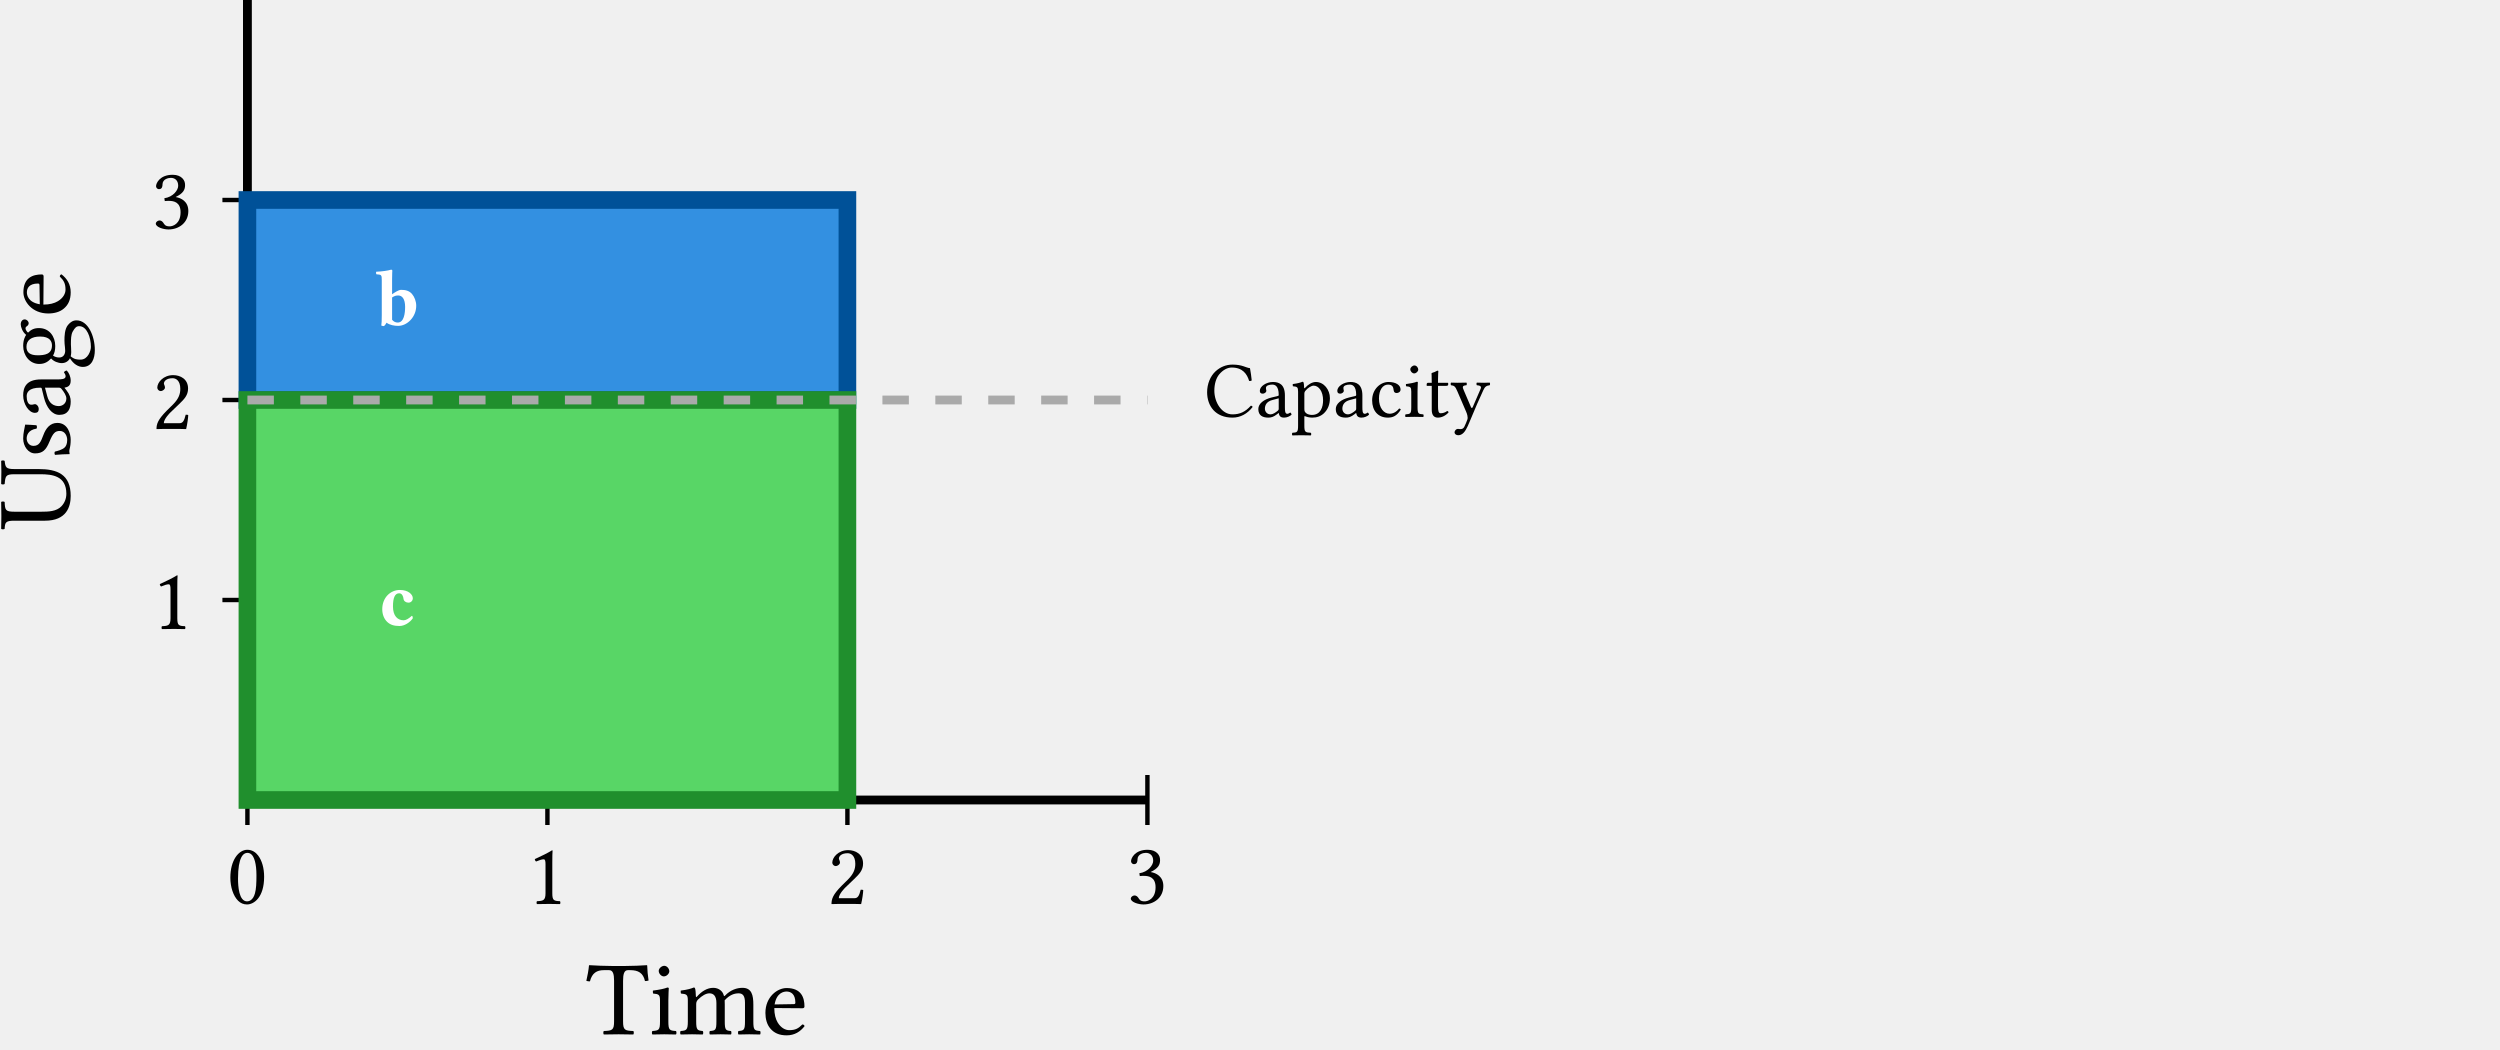
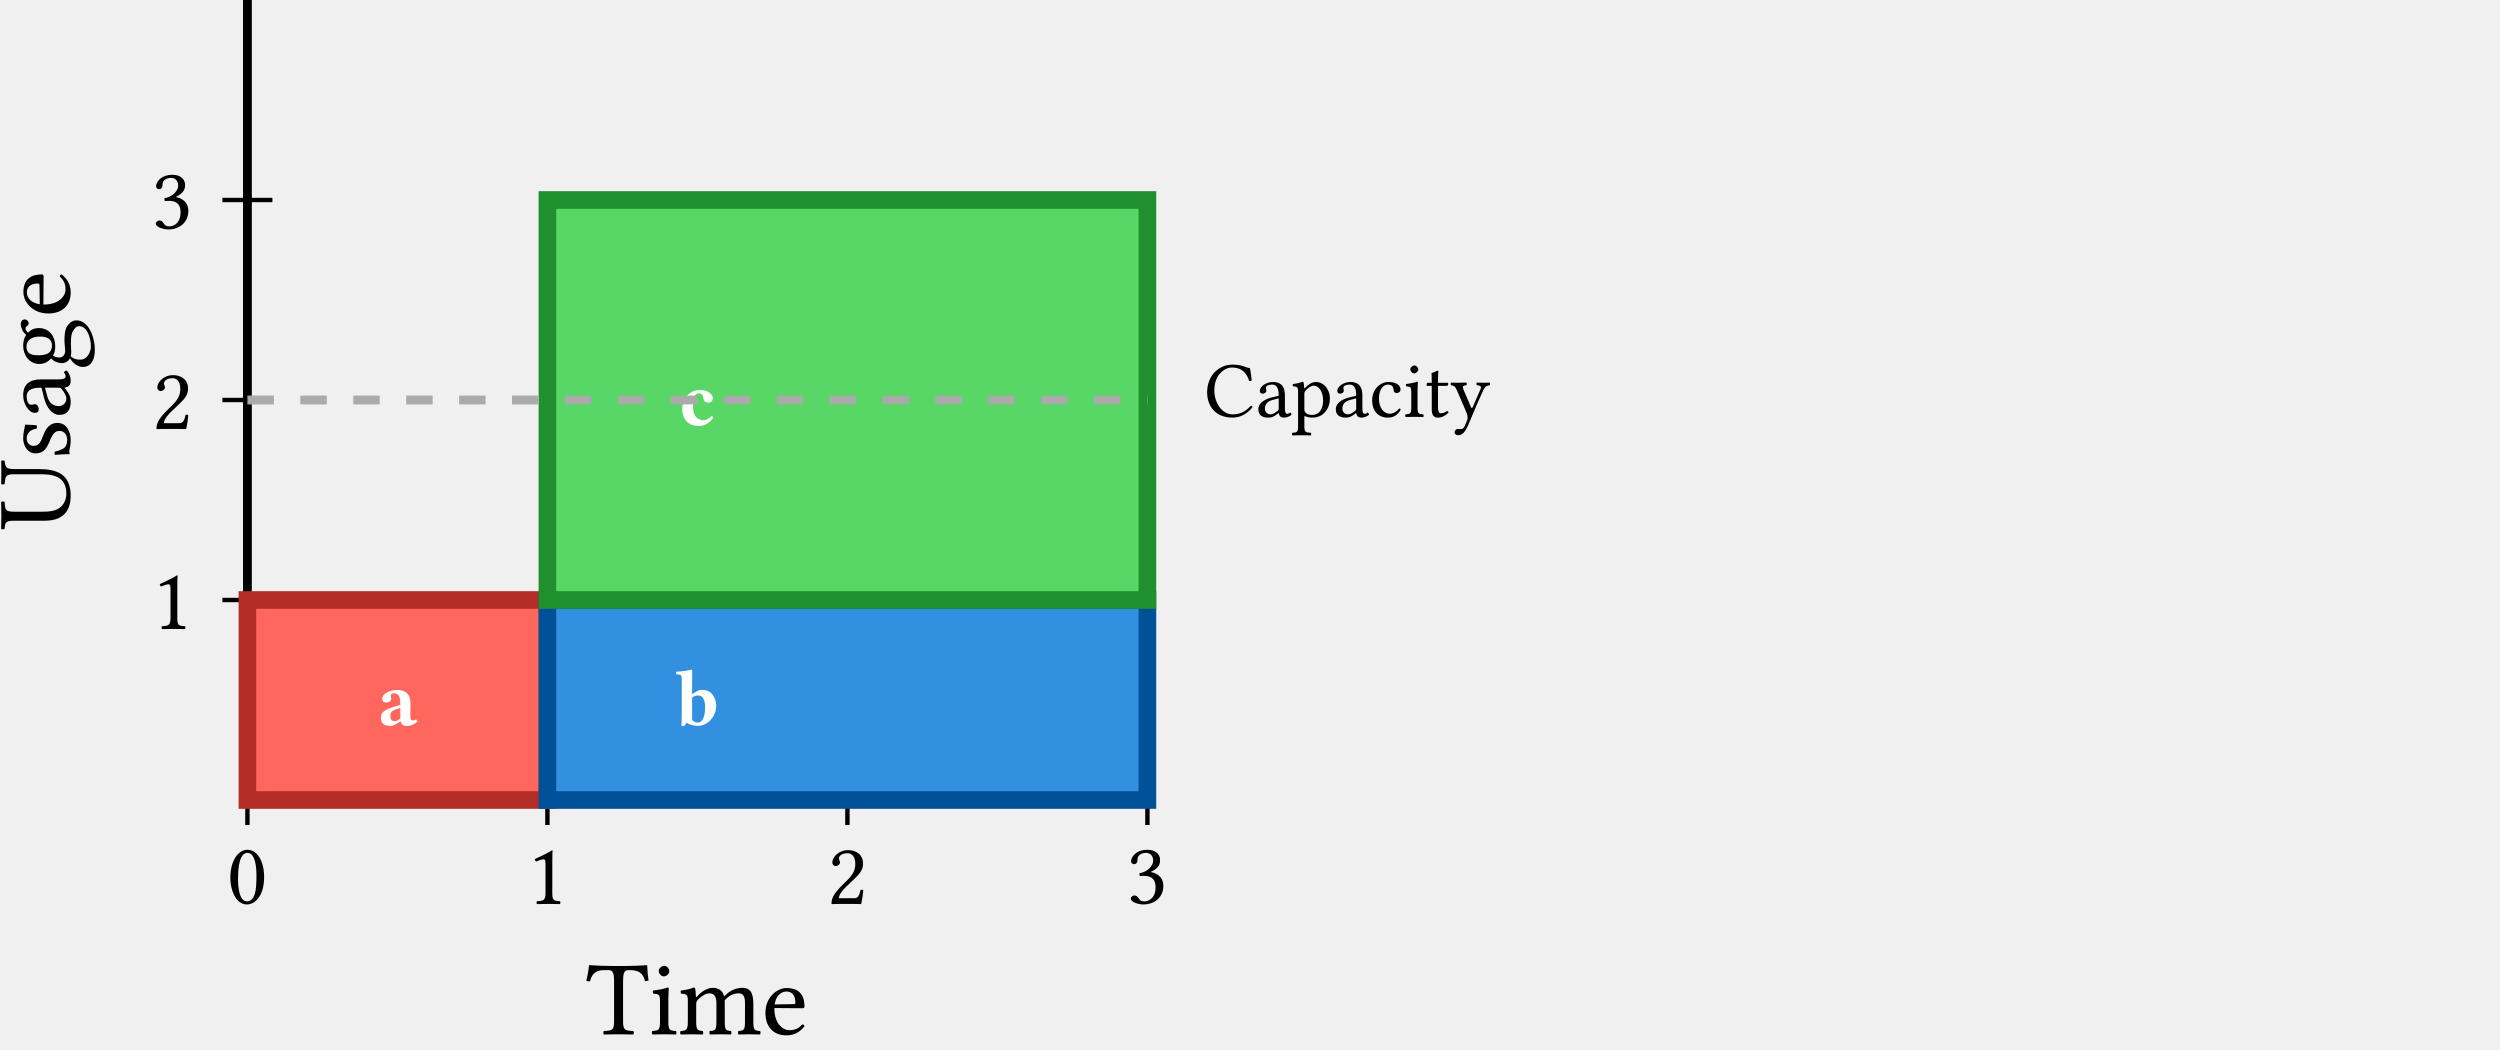
<svg xmlns="http://www.w3.org/2000/svg" xmlns:xlink="http://www.w3.org/1999/xlink" class="typst-doc" viewBox="0 0 283.465 119.055" width="283.465pt" height="119.055pt">
  <g>
    <g transform="translate(0 0)">
      <g class="typst-group">
        <g>
          <g transform="translate(28.05317 90.70866)">
            <path class="typst-shape" fill="none" stroke="#000000" stroke-width="1" stroke-linecap="butt" stroke-linejoin="miter" stroke-miterlimit="4" d="M 0 0 L 102.047 0 " />
          </g>
          <g transform="translate(28.05317 0)">
            <path class="typst-shape" fill="none" stroke="#000000" stroke-width="1" stroke-linecap="butt" stroke-linejoin="miter" stroke-miterlimit="4" d="M 0 90.709 L 0 0 " />
          </g>
          <g transform="translate(25.72817 95.8726)">
            <path class="typst-shape" fill="none" d="M 0 0 L 4.65 0 L 4.65 6.68 L 0 6.68 L 0 0 Z " />
          </g>
          <g transform="translate(25.72817 95.8726)">
            <g class="typst-group">
              <g>
                <g transform="translate(0 0)">
                  <g class="typst-group">
                    <g>
                      <g transform="translate(0 6.58)">
                        <g class="typst-text" transform="scale(1, -1)">
                          <use xlink:href="#g4FF49FCC7BD19CE8C2A4F7D90F0C4800" x="0" fill="#000000" fill-rule="nonzero" />
                        </g>
                      </g>
                    </g>
                  </g>
                </g>
              </g>
            </g>
          </g>
          <g transform="translate(28.05317 87.87402)">
            <path class="typst-shape" fill="none" stroke="#000000" stroke-width="0.5" stroke-linecap="butt" stroke-linejoin="miter" stroke-miterlimit="4" d="M 0 5.669 L 0 0 " />
          </g>
          <g transform="translate(59.74391 95.9126)">
            <path class="typst-shape" fill="none" d="M 0 0 L 4.65 0 L 4.65 6.6 L 0 6.6 L 0 0 Z " />
          </g>
          <g transform="translate(59.74391 95.9126)">
            <g class="typst-group">
              <g>
                <g transform="translate(0 0)">
                  <g class="typst-group">
                    <g>
                      <g transform="translate(0 6.58)">
                        <g class="typst-text" transform="scale(1, -1)">
                          <use xlink:href="#gF1B3165319E05C12FDA756094A6F58C3" x="0" fill="#000000" fill-rule="nonzero" />
                        </g>
                      </g>
                    </g>
                  </g>
                </g>
              </g>
            </g>
          </g>
          <g transform="translate(62.06891 87.87402)">
            <path class="typst-shape" fill="none" stroke="#000000" stroke-width="0.5" stroke-linecap="butt" stroke-linejoin="miter" stroke-miterlimit="4" d="M 0 5.669 L 0 0 " />
          </g>
          <g transform="translate(93.75966 95.9126)">
            <path class="typst-shape" fill="none" d="M 0 0 L 4.65 0 L 4.65 6.6 L 0 6.6 L 0 0 Z " />
          </g>
          <g transform="translate(93.75966 95.9126)">
            <g class="typst-group">
              <g>
                <g transform="translate(0 0)">
                  <g class="typst-group">
                    <g>
                      <g transform="translate(0 6.58)">
                        <g class="typst-text" transform="scale(1, -1)">
                          <use xlink:href="#g71AA8959FCEA679559FA6F479ABCE9F6" x="0" fill="#000000" fill-rule="nonzero" />
                        </g>
                      </g>
                    </g>
                  </g>
                </g>
              </g>
            </g>
          </g>
          <g transform="translate(96.08466 87.87402)">
            <path class="typst-shape" fill="none" stroke="#000000" stroke-width="0.5" stroke-linecap="butt" stroke-linejoin="miter" stroke-miterlimit="4" d="M 0 5.669 L 0 0 " />
          </g>
          <g transform="translate(127.7754 95.8726)">
            <path class="typst-shape" fill="none" d="M 0 0 L 4.65 0 L 4.65 6.68 L 0 6.68 L 0 0 Z " />
          </g>
          <g transform="translate(127.7754 95.8726)">
            <g class="typst-group">
              <g>
                <g transform="translate(0 0)">
                  <g class="typst-group">
                    <g>
                      <g transform="translate(0 6.58)">
                        <g class="typst-text" transform="scale(1, -1)">
                          <use xlink:href="#gBCBAC9270CCCBC7988F102AB0D260EF1" x="0" fill="#000000" fill-rule="nonzero" />
                        </g>
                      </g>
                    </g>
                  </g>
                </g>
              </g>
            </g>
          </g>
          <g transform="translate(130.1004 87.87402)">
            <path class="typst-shape" fill="none" stroke="#000000" stroke-width="0.5" stroke-linecap="butt" stroke-linejoin="miter" stroke-miterlimit="4" d="M 0 5.669 L 0 0 " />
          </g>
          <g transform="translate(17.22423 64.7315)">
            <path class="typst-shape" fill="none" d="M 0 0 L 4.65 0 L 4.65 6.6 L 0 6.6 L 0 0 Z " />
          </g>
          <g transform="translate(17.22423 64.7315)">
            <g class="typst-group">
              <g>
                <g transform="translate(0 0)">
                  <g class="typst-group">
                    <g>
                      <g transform="translate(0 6.58)">
                        <g class="typst-text" transform="scale(1, -1)">
                          <use xlink:href="#gF1B3165319E05C12FDA756094A6F58C3" x="0" fill="#000000" fill-rule="nonzero" />
                        </g>
                      </g>
                    </g>
                  </g>
                </g>
              </g>
            </g>
          </g>
          <g transform="translate(25.21852 68.0315)">
            <path class="typst-shape" fill="none" stroke="#000000" stroke-width="0.5" stroke-linecap="butt" stroke-linejoin="miter" stroke-miterlimit="4" d="M 0 0 L 5.669 0 " />
          </g>
          <g transform="translate(17.22423 42.05433)">
            <path class="typst-shape" fill="none" d="M 0 0 L 4.65 0 L 4.65 6.6 L 0 6.6 L 0 0 Z " />
          </g>
          <g transform="translate(17.22423 42.05433)">
            <g class="typst-group">
              <g>
                <g transform="translate(0 0)">
                  <g class="typst-group">
                    <g>
                      <g transform="translate(0 6.58)">
                        <g class="typst-text" transform="scale(1, -1)">
                          <use xlink:href="#g71AA8959FCEA679559FA6F479ABCE9F6" x="0" fill="#000000" fill-rule="nonzero" />
                        </g>
                      </g>
                    </g>
                  </g>
                </g>
              </g>
            </g>
          </g>
          <g transform="translate(25.21852 45.35433)">
            <path class="typst-shape" fill="none" stroke="#000000" stroke-width="0.5" stroke-linecap="butt" stroke-linejoin="miter" stroke-miterlimit="4" d="M 0 0 L 5.669 0 " />
          </g>
          <g transform="translate(17.22423 19.33717)">
            <path class="typst-shape" fill="none" d="M 0 0 L 4.65 0 L 4.65 6.68 L 0 6.68 L 0 0 Z " />
          </g>
          <g transform="translate(17.22423 19.33717)">
            <g class="typst-group">
              <g>
                <g transform="translate(0 0)">
                  <g class="typst-group">
                    <g>
                      <g transform="translate(0 6.58)">
                        <g class="typst-text" transform="scale(1, -1)">
                          <use xlink:href="#gBCBAC9270CCCBC7988F102AB0D260EF1" x="0" fill="#000000" fill-rule="nonzero" />
                        </g>
                      </g>
                    </g>
                  </g>
                </g>
              </g>
            </g>
          </g>
          <g transform="translate(25.21852 22.67717)">
            <path class="typst-shape" fill="none" stroke="#000000" stroke-width="0.5" stroke-linecap="butt" stroke-linejoin="miter" stroke-miterlimit="4" d="M 0 0 L 5.669 0 " />
          </g>
          <g transform="translate(66.44679 109.3778)">
            <path class="typst-shape" fill="none" d="M 0 0 L 25.26 0 L 25.26 8.016 L 0 8.016 L 0 0 Z " />
          </g>
          <g transform="translate(66.44679 109.3778)">
            <g class="typst-group">
              <g>
                <g transform="translate(0 0)">
                  <g class="typst-group">
                    <g>
                      <g transform="translate(0 7.896)">
                        <g class="typst-text" transform="scale(1, -1)">
                          <use xlink:href="#gE29FD90830D3DA199556E530205ED2B0" x="0" fill="#000000" fill-rule="nonzero" />
                          <use xlink:href="#g8D2C1B2DA41E1354924E871B9CC1CBBE" x="7.164" fill="#000000" fill-rule="nonzero" />
                          <use xlink:href="#gEE08802B54D47042DEFC84088C3D296F" x="10.416" fill="#000000" fill-rule="nonzero" />
                          <use xlink:href="#g5659FDC6499B4A241095F6C6FDE4AB26" x="19.896" fill="#000000" fill-rule="nonzero" />
                        </g>
                      </g>
                    </g>
                  </g>
                </g>
              </g>
            </g>
          </g>
          <g transform="translate(0 30.62433)">
            <path class="typst-shape" fill="none" d="M 0 29.46 L 0 0 L 10.752 0 L 10.752 29.46 L 0 29.46 Z " />
          </g>
          <g transform="translate(-9.354 39.97833)">
            <g class="typst-group">
              <g transform="matrix(0.00000000000000006123234 -1 1 0.00000000000000006123234 9.354 20.106)">
                <g transform="translate(0 0)">
                  <g class="typst-group">
                    <g>
                      <g transform="translate(0 7.896)">
                        <g class="typst-text" transform="scale(1, -1)">
                          <use xlink:href="#g7D90ECC1872D770C5CC1B41827CA444" x="0" fill="#000000" fill-rule="nonzero" />
                          <use xlink:href="#g9356ADAB4E64D6A17D9AAAB1AEF50C53" x="7.932" fill="#000000" fill-rule="nonzero" />
                          <use xlink:href="#gA4F83C97169E77F21363F4EAA63A70DD" x="12.612" fill="#000000" fill-rule="nonzero" />
                          <use xlink:href="#g435D9029D486B2B1AFC7FE005E5E4A7E" x="18.096" fill="#000000" fill-rule="nonzero" />
                          <use xlink:href="#g5659FDC6499B4A241095F6C6FDE4AB26" x="24.096" fill="#000000" fill-rule="nonzero" />
                        </g>
                      </g>
                    </g>
                  </g>
                </g>
              </g>
            </g>
          </g>
-           <g transform="translate(28.05317 22.67717)">
+           <g transform="translate(28.05317 68.0315)">
+             <path class="typst-shape" fill="#ff675e" fill-rule="nonzero" stroke="#b32e26" stroke-width="2" stroke-linecap="butt" stroke-linejoin="miter" stroke-miterlimit="4" d="M 0 0 L 0 22.677 L 34.016 22.677 L 34.016 0 L 0 0 Z " />
+           </g>
+           <g transform="translate(42.78404 76.42258)">
+             <path class="typst-shape" fill="none" d="M 0 0 L 4.554 0 L 4.554 5.895 L 0 5.895 L 0 0 Z " />
+           </g>
+           <g transform="translate(42.78404 76.42258)">
+             <g class="typst-group">
+               <g>
+                 <g transform="translate(0 0)">
+                   <g class="typst-group">
+                     <g>
+                       <g transform="translate(0 5.805)">
+                         <g class="typst-text" transform="scale(1, -1)">
+                           <use xlink:href="#gCD39890C4FECDBF078213D95DBD45854" x="0" fill="#ffffff" fill-rule="nonzero" />
+                         </g>
+                       </g>
+                     </g>
+                   </g>
+                 </g>
+               </g>
+             </g>
+           </g>
+           <g transform="translate(62.06891 68.0315)">
            <path class="typst-shape" fill="#3390e1" fill-rule="nonzero" stroke="#005198" stroke-width="2" stroke-linecap="butt" stroke-linejoin="miter" stroke-miterlimit="4" d="M 0 0 L 0 22.677 L 68.031 22.677 L 68.031 0 L 0 0 Z " />
          </g>
-           <g transform="translate(42.62204 31.05475)">
+           <g transform="translate(76.63779 76.40908)">
            <path class="typst-shape" fill="none" d="M 0 0 L 4.878 0 L 4.878 5.922 L 0 5.922 L 0 0 Z " />
          </g>
-           <g transform="translate(42.62204 31.05475)">
+           <g transform="translate(76.63779 76.40908)">
            <g class="typst-group">
              <g>
                <g transform="translate(0 0)">
                  <g class="typst-group">
                    <g>
                      <g transform="translate(0 5.805)">
                        <g class="typst-text" transform="scale(1, -1)">
                          <use xlink:href="#gA7EE91ACDFFD2ACFEABCF745954D80E6" x="0" fill="#ffffff" fill-rule="nonzero" />
                        </g>
                      </g>
                    </g>
                  </g>
                </g>
              </g>
            </g>
          </g>
-           <g transform="translate(28.05317 45.35433)">
+           <g transform="translate(62.06891 22.67717)">
            <path class="typst-shape" fill="#58d666" fill-rule="nonzero" stroke="#208f2d" stroke-width="2" stroke-linecap="butt" stroke-linejoin="miter" stroke-miterlimit="4" d="M 0 0 L 0 45.354 L 68.031 45.354 L 68.031 0 L 0 0 Z " />
          </g>
-           <g transform="translate(43.00904 65.084)">
+           <g transform="translate(77.02479 42.40683)">
            <path class="typst-shape" fill="none" d="M 0 0 L 4.104 0 L 4.104 5.895 L 0 5.895 L 0 0 Z " />
          </g>
-           <g transform="translate(43.00904 65.084)">
+           <g transform="translate(77.02479 42.40683)">
            <g class="typst-group">
              <g>
                <g transform="translate(0 0)">
                  <g class="typst-group">
                    <g>
                      <g transform="translate(0 5.805)">
                        <g class="typst-text" transform="scale(1, -1)">
                          <use xlink:href="#g83CDAF2B0C79CE54C0290FB5D0461821" x="0" fill="#ffffff" fill-rule="nonzero" />
                        </g>
                      </g>
                    </g>
                  </g>
                </g>
              </g>
            </g>
          </g>
          <g transform="translate(28.05317 45.35433)">
            <path class="typst-shape" fill="none" stroke="#aaaaaa" stroke-width="1" stroke-linecap="butt" stroke-linejoin="miter" stroke-miterlimit="4" stroke-dashoffset="0" stroke-dasharray="3 3" d="M 0 0 L 102.047 0 " />
          </g>
          <g transform="translate(136.5371 41.34033)">
            <path class="typst-shape" fill="none" d="M 0 0 L 32.481 0 L 32.481 8.028 L 0 8.028 L 0 0 Z " />
          </g>
          <g transform="translate(136.5371 41.34033)">
            <g class="typst-group">
              <g>
                <g transform="translate(0 0)">
                  <g class="typst-group">
                    <g>
                      <g transform="translate(0 5.922)">
                        <g class="typst-text" transform="scale(1, -1)">
                          <use xlink:href="#gE5B02D63DD6D07DADFCA6DDFD31A7179" x="0" fill="#000000" fill-rule="nonzero" />
                          <use xlink:href="#g6F5D5E3E3A697A2BD73888E21A33BA41" x="5.814" fill="#000000" fill-rule="nonzero" />
                          <use xlink:href="#g420DE4B55B68F99010B86299C6BA54B7" x="9.927" fill="#000000" fill-rule="nonzero" />
                          <use xlink:href="#g6F5D5E3E3A697A2BD73888E21A33BA41" x="14.598" fill="#000000" fill-rule="nonzero" />
                          <use xlink:href="#gCD6DDEDD5B22C5EC20703DA9159DA913" x="18.711" fill="#000000" fill-rule="nonzero" />
                          <use xlink:href="#gC88FAF7B190903E85BDDA7C460C8B9F3" x="22.563" fill="#000000" fill-rule="nonzero" />
                          <use xlink:href="#gC380334EA2442DDEBA125D8A624718E2" x="25.002" fill="#000000" fill-rule="nonzero" />
                          <use xlink:href="#gCE640A41EAC8300579A02696B4CB4208" x="27.846" fill="#000000" fill-rule="nonzero" />
                        </g>
                      </g>
                    </g>
                  </g>
                </g>
              </g>
            </g>
          </g>
        </g>
      </g>
    </g>
  </g>
  <defs id="glyph">
    <symbol id="g4FF49FCC7BD19CE8C2A4F7D90F0C4800" overflow="visible">
      <path d="M 2.28 -0.1 C 3.05 -0.1 4.22 0.68 4.22 3.03 C 4.22 4.02 3.98 4.87 3.54 5.45 C 3.28 5.8 2.86 6.1 2.32 6.1 C 1.33 6.1 0.39 4.92 0.39 2.94 C 0.39 1.87 0.72 0.87 1.27 0.32 C 1.55 0.04 1.89 -0.1 2.28 -0.1 Z M 2.32 5.75 C 2.49 5.75 2.65 5.69 2.77 5.58 C 3.08 5.32 3.35 4.56 3.35 3.22 C 3.35 2.3 3.32 1.67 3.18 1.16 C 2.96 0.34 2.47 0.25 2.29 0.25 C 1.36 0.25 1.26 1.96 1.26 2.83 C 1.26 5.29 1.87 5.75 2.32 5.75 Z " />
    </symbol>
    <symbol id="gF1B3165319E05C12FDA756094A6F58C3" overflow="visible">
      <path d="M 2.88 1.22 L 2.88 4.69 C 2.88 5.29 2.89 5.9 2.91 6.03 C 2.91 6.08 2.89 6.08 2.85 6.08 C 2.3 5.74 1.77 5.49 0.89 5.08 C 0.91 4.97 0.95 4.87 1.04 4.81 C 1.5 5 1.72 5.06 1.91 5.06 C 2.08 5.06 2.11 4.82 2.11 4.48 L 2.11 1.22 C 2.11 0.39 1.84 0.34 1.14 0.31 C 1.08 0.25 1.08 0.04 1.14 -0.02 C 1.63 -0.01 1.99 0 2.53 0 C 3.01 0 3.25 -0.01 3.75 -0.02 C 3.81 0.04 3.81 0.25 3.75 0.31 C 3.05 0.34 2.88 0.39 2.88 1.22 Z " />
    </symbol>
    <symbol id="g71AA8959FCEA679559FA6F479ABCE9F6" overflow="visible">
      <path d="M 0.61 4.68 C 0.61 4.47 0.8 4.29 1.01 4.29 C 1.18 4.29 1.48 4.47 1.48 4.69 C 1.48 4.77 1.46 4.83 1.44 4.9 C 1.42 4.97 1.36 5.06 1.36 5.14 C 1.36 5.39 1.62 5.75 2.35 5.75 C 2.71 5.75 3.22 5.5 3.22 4.54 C 3.22 3.9 2.99 3.38 2.4 2.78 L 1.66 2.05 C 0.68 1.05 0.52 0.57 0.52 -0.02 C 0.52 -0.02 1.03 0 1.35 0 L 3.1 0 C 3.42 0 3.88 -0.02 3.88 -0.02 C 4.01 0.51 4.11 1.26 4.12 1.56 C 4.06 1.61 3.93 1.63 3.83 1.61 C 3.66 0.9 3.49 0.65 3.13 0.65 L 1.35 0.65 C 1.35 1.13 2.04 1.81 2.09 1.86 L 3.1 2.83 C 3.67 3.38 4.1 3.82 4.1 4.58 C 4.1 5.66 3.22 6.1 2.41 6.1 C 1.3 6.1 0.61 5.28 0.61 4.68 Z " />
    </symbol>
    <symbol id="gBCBAC9270CCCBC7988F102AB0D260EF1" overflow="visible">
      <path d="M 2.15 5.75 C 2.58 5.75 2.98 5.49 2.98 4.85 C 2.98 4.35 2.4 3.58 1.41 3.44 L 1.46 3.12 C 1.63 3.14 1.81 3.14 1.94 3.14 C 2.51 3.14 3.25 2.98 3.25 1.85 C 3.25 0.52 2.36 0.25 2.01 0.25 C 1.5 0.25 1.41 0.48 1.29 0.66 C 1.19 0.8 1.06 0.92 0.86 0.92 C 0.65 0.92 0.44 0.73 0.44 0.57 C 0.44 0.17 1.28 -0.1 1.88 -0.1 C 3.07 -0.1 4.13 0.67 4.13 1.99 C 4.13 3.08 3.31 3.47 2.72 3.57 L 2.71 3.59 C 3.53 3.98 3.76 4.39 3.76 4.92 C 3.76 5.22 3.69 5.46 3.45 5.71 C 3.23 5.93 2.88 6.1 2.36 6.1 C 0.89 6.1 0.47 5.14 0.47 4.81 C 0.47 4.67 0.57 4.47 0.81 4.47 C 1.16 4.47 1.2 4.8 1.2 4.99 C 1.2 5.63 1.89 5.75 2.15 5.75 Z " />
    </symbol>
    <symbol id="gE29FD90830D3DA199556E530205ED2B0" overflow="visible">
      <path d="M 4.2 1.464 L 4.2 6.048 C 4.2 6.816 4.32 7.272 4.752 7.272 L 5.016 7.272 C 5.916 7.272 6.48 6.96 6.684 6.036 C 6.816 6.036 6.984 6.048 7.092 6.096 C 7.008 6.648 6.948 7.26 6.936 7.8 C 6.936 7.812 6.912 7.836 6.9 7.836 C 6.492 7.8 5.16 7.74 4.212 7.74 L 3.18 7.74 C 2.256 7.74 0.84 7.8 0.384 7.836 C 0.36 7.836 0.336 7.812 0.336 7.8 C 0.288 7.26 0.168 6.636 0.036 6.06 C 0.156 6.012 0.3 6 0.444 6 C 0.684 6.96 1.236 7.272 2.028 7.272 L 2.616 7.272 C 3.06 7.272 3.18 6.816 3.18 6.084 L 3.18 1.464 C 3.18 0.468 2.976 0.408 2.016 0.372 C 1.944 0.3 1.944 0.048 2.016 -0.024 C 2.604 -0.012 3.216 0 3.696 0 C 4.152 0 4.764 -0.012 5.364 -0.024 C 5.436 0.048 5.436 0.3 5.364 0.372 C 4.404 0.408 4.2 0.468 4.2 1.464 Z " />
    </symbol>
    <symbol id="g8D2C1B2DA41E1354924E871B9CC1CBBE" overflow="visible">
      <path d="M 2.172 1.464 L 2.172 3.852 C 2.172 4.452 2.22 5.22 2.22 5.22 C 2.22 5.268 2.16 5.304 2.064 5.304 C 1.728 5.172 1.248 5.064 0.42 4.956 C 0.396 4.884 0.42 4.692 0.444 4.62 C 1.104 4.56 1.224 4.488 1.224 3.804 L 1.224 1.464 C 1.224 0.468 1.092 0.432 0.36 0.372 C 0.288 0.3 0.288 0.048 0.36 -0.024 C 0.756 -0.012 1.224 0 1.704 0 C 2.184 0 2.64 -0.012 3.036 -0.024 C 3.108 0.048 3.108 0.3 3.036 0.372 C 2.304 0.42 2.172 0.468 2.172 1.464 Z M 1.08 7.188 C 1.08 6.876 1.368 6.564 1.656 6.564 C 1.992 6.564 2.28 6.888 2.28 7.14 C 2.28 7.428 2.028 7.764 1.704 7.764 C 1.416 7.764 1.08 7.476 1.08 7.188 Z " />
    </symbol>
    <symbol id="gEE08802B54D47042DEFC84088C3D296F" overflow="visible">
      <path d="M 2.04 4.296 C 2.028 4.656 2.004 5.088 1.944 5.208 C 1.92 5.268 1.896 5.304 1.8 5.304 C 1.464 5.172 1.152 5.064 0.324 4.956 C 0.3 4.884 0.324 4.692 0.348 4.62 C 0.996 4.56 1.128 4.5 1.128 3.804 L 1.128 1.464 C 1.128 0.48 0.972 0.42 0.312 0.372 C 0.24 0.3 0.24 0.048 0.312 -0.024 C 0.672 -0.012 1.128 0 1.608 0 C 2.088 0 2.46 -0.012 2.82 -0.024 C 2.892 0.048 2.892 0.3 2.82 0.372 C 2.208 0.432 2.076 0.48 2.076 1.464 L 2.076 3.432 C 2.076 3.684 2.184 3.828 2.28 3.936 C 2.76 4.404 3.204 4.644 3.576 4.644 C 4.032 4.644 4.368 4.356 4.368 3.552 L 4.368 1.464 C 4.368 0.48 4.272 0.42 3.624 0.372 C 3.564 0.3 3.564 0.048 3.624 -0.024 C 3.924 -0.012 4.368 0 4.848 0 C 5.328 0 5.724 -0.012 6.024 -0.024 C 6.084 0.048 6.084 0.3 6.024 0.372 C 5.424 0.42 5.316 0.48 5.316 1.464 L 5.316 3.372 C 5.316 3.54 5.316 3.708 5.304 3.852 C 5.88 4.488 6.42 4.644 6.888 4.644 C 7.344 4.644 7.608 4.38 7.608 3.576 L 7.608 1.464 C 7.608 0.48 7.488 0.42 6.864 0.372 C 6.804 0.3 6.804 0.048 6.864 -0.024 C 7.164 -0.012 7.608 0 8.088 0 C 8.568 0 8.988 -0.012 9.324 -0.024 C 9.384 0.048 9.384 0.3 9.324 0.372 C 8.664 0.42 8.556 0.48 8.556 1.464 L 8.556 3.36 C 8.556 4.428 8.376 5.268 7.32 5.268 C 6.708 5.268 5.964 5.04 5.34 4.38 C 5.304 4.344 5.232 4.284 5.208 4.392 C 5.1 4.884 4.632 5.268 4.008 5.268 C 3.312 5.268 2.688 4.86 2.184 4.296 C 2.124 4.236 2.052 4.152 2.04 4.296 Z " />
    </symbol>
    <symbol id="g5659FDC6499B4A241095F6C6FDE4AB26" overflow="visible">
      <path d="M 4.632 1.116 C 4.188 0.66 3.84 0.468 3.144 0.468 C 2.712 0.468 2.208 0.72 1.836 1.332 C 1.596 1.728 1.452 2.28 1.452 2.976 L 4.644 2.952 C 4.788 2.952 4.872 3.024 4.872 3.156 C 4.872 4.164 4.512 5.244 2.844 5.244 C 1.8 5.244 0.444 4.248 0.444 2.424 C 0.444 1.752 0.612 1.104 1.008 0.648 C 1.416 0.168 1.98 -0.12 2.844 -0.12 C 3.756 -0.12 4.404 0.3 4.884 0.924 C 4.848 1.044 4.776 1.104 4.632 1.116 Z M 1.488 3.384 C 1.716 4.74 2.556 4.848 2.844 4.848 C 3.3 4.848 3.84 4.596 3.84 3.588 C 3.84 3.48 3.792 3.42 3.66 3.42 Z " />
    </symbol>
    <symbol id="g7D90ECC1872D770C5CC1B41827CA444" overflow="visible">
      <path d="M 2.064 6.276 C 2.064 7.272 2.244 7.332 3.168 7.368 C 3.24 7.44 3.24 7.692 3.168 7.764 C 2.604 7.752 2.016 7.74 1.548 7.74 C 1.08 7.74 0.588 7.752 0.12 7.764 C 0.048 7.692 0.048 7.44 0.12 7.368 C 0.84 7.332 1.044 7.272 1.044 6.276 L 1.044 2.796 C 1.044 0.348 2.628 -0.12 3.852 -0.12 C 6.312 -0.12 6.9 1.404 6.9 3.54 L 6.9 6.276 C 6.9 7.236 7.104 7.284 7.824 7.368 C 7.896 7.44 7.896 7.692 7.824 7.764 C 7.368 7.752 6.876 7.74 6.6 7.74 C 6.348 7.74 5.76 7.752 5.208 7.764 C 5.136 7.692 5.136 7.44 5.208 7.368 C 6.108 7.284 6.312 7.248 6.312 6.276 L 6.312 3.324 C 6.312 1.98 6.132 0.372 4.104 0.372 C 3.528 0.372 3.036 0.588 2.676 0.936 C 2.088 1.5 2.064 2.412 2.064 3.192 Z " />
    </symbol>
    <symbol id="g9356ADAB4E64D6A17D9AAAB1AEF50C53" overflow="visible">
      <path d="M 0.576 1.656 C 0.624 1.068 0.66 0.504 0.66 0 C 0.78 0.024 0.9 0.036 0.96 0.036 C 1.044 0.036 1.116 0.036 1.2 0.012 C 1.524 -0.072 1.848 -0.12 2.292 -0.12 C 2.964 -0.12 4.2 0.204 4.2 1.392 C 4.2 2.208 3.612 2.688 2.796 2.988 C 2.076 3.264 1.596 3.444 1.596 4.104 C 1.596 4.596 2.028 4.872 2.436 4.872 C 2.7 4.872 3.396 4.776 3.552 3.756 C 3.624 3.684 3.864 3.696 3.936 3.768 C 3.972 4.2 3.996 4.644 4.008 5.04 C 3.636 5.1 3.06 5.268 2.436 5.268 C 1.548 5.268 0.744 4.692 0.744 3.924 C 0.744 3.048 1.14 2.676 2.064 2.292 C 3.06 1.884 3.288 1.632 3.288 1.116 C 3.288 0.528 2.712 0.276 2.268 0.276 C 1.8 0.276 1.536 0.432 1.416 0.564 C 1.152 0.84 1.02 1.368 0.948 1.668 C 0.876 1.74 0.648 1.728 0.576 1.656 Z " />
    </symbol>
    <symbol id="gA4F83C97169E77F21363F4EAA63A70DD" overflow="visible">
      <path d="M 3.516 0.576 C 3.588 0.204 3.72 -0.12 4.32 -0.12 C 4.776 -0.12 5.208 0.084 5.46 0.324 C 5.436 0.468 5.388 0.576 5.256 0.648 C 5.172 0.576 4.968 0.456 4.812 0.456 C 4.464 0.456 4.452 0.924 4.452 1.476 L 4.452 3.24 C 4.452 4.944 3.516 5.268 2.64 5.268 C 1.656 5.268 0.66 4.62 0.66 3.936 C 0.66 3.648 0.804 3.504 1.08 3.504 C 1.428 3.504 1.644 3.756 1.644 3.912 C 1.644 3.996 1.632 4.08 1.608 4.128 C 1.596 4.164 1.584 4.236 1.584 4.368 C 1.584 4.74 2.088 4.872 2.544 4.872 C 2.952 4.872 3.516 4.668 3.516 3.312 C 3.516 3.228 3.48 3.18 3.444 3.168 L 2.412 2.916 C 1.26 2.628 0.432 1.992 0.432 1.176 C 0.432 0.192 1.104 -0.12 1.944 -0.12 C 2.364 -0.12 2.724 -0.024 3.252 0.384 L 3.492 0.576 Z M 3.516 2.796 L 3.516 1.212 C 3.516 1.056 3.444 0.972 3.348 0.9 C 3.036 0.648 2.628 0.372 2.292 0.372 C 1.692 0.372 1.428 0.852 1.428 1.224 C 1.428 1.764 1.68 2.316 2.568 2.544 Z " />
    </symbol>
    <symbol id="g435D9029D486B2B1AFC7FE005E5E4A7E" overflow="visible">
      <path d="M 5.328 4.644 C 5.556 4.644 5.772 4.86 5.772 5.1 C 5.772 5.352 5.544 5.544 5.22 5.544 C 4.908 5.544 4.332 5.34 4.02 4.932 C 3.876 5.028 3.48 5.268 2.772 5.268 C 1.704 5.268 0.72 4.548 0.72 3.444 C 0.72 2.796 1.008 2.424 1.344 2.1 C 1.008 1.812 0.816 1.296 0.816 0.888 C 0.816 0.456 1.056 0.12 1.368 -0.036 C 0.72 -0.42 0.384 -0.972 0.384 -1.488 C 0.384 -2.532 1.368 -2.856 2.292 -2.856 C 3.912 -2.856 5.664 -2.076 5.664 -0.78 C 5.664 -0.396 5.484 -0.096 5.136 0.192 C 4.668 0.576 3.828 0.588 3.384 0.588 C 3.168 0.588 2.868 0.564 2.58 0.528 C 2.4 0.516 2.28 0.504 2.22 0.504 C 1.872 0.504 1.452 0.672 1.452 1.188 C 1.452 1.428 1.524 1.68 1.668 1.884 C 1.956 1.716 2.292 1.632 2.76 1.632 C 3.816 1.632 4.788 2.292 4.788 3.468 C 4.788 4.032 4.62 4.356 4.272 4.716 C 4.356 4.836 4.596 5.004 4.752 5.004 C 4.836 5.004 4.92 4.968 4.992 4.86 C 5.04 4.764 5.196 4.644 5.328 4.644 Z M 1.584 -0.12 C 1.716 -0.156 1.908 -0.18 2.064 -0.18 C 2.436 -0.18 2.772 -0.144 2.94 -0.144 C 3.54 -0.144 4.044 -0.156 4.392 -0.348 C 4.86 -0.612 5.004 -0.78 5.004 -1.092 C 5.004 -1.956 3.732 -2.412 2.652 -2.412 C 2.22 -2.412 1.212 -2.064 1.212 -1.248 C 1.212 -0.84 1.236 -0.54 1.584 -0.12 Z M 3.828 3.348 C 3.828 2.232 3.264 2.004 2.82 2.004 C 1.812 2.004 1.704 2.856 1.704 3.624 C 1.704 4.464 2.004 4.896 2.664 4.896 C 3.42 4.896 3.828 4.344 3.828 3.348 Z " />
    </symbol>
+     <symbol id="gCD39890C4FECDBF078213D95DBD45854" overflow="visible">
+       <path d="M 2.655 0.441 C 2.718 0.072 2.961 -0.09 3.357 -0.09 C 3.852 -0.09 4.203 0.099 4.536 0.414 C 4.518 0.522 4.482 0.594 4.374 0.666 C 4.257 0.576 4.167 0.54 3.996 0.54 C 3.798 0.54 3.744 0.702 3.744 1.143 L 3.762 2.439 C 3.762 3.735 2.961 3.996 2.223 3.996 C 1.566 3.996 0.558 3.618 0.558 3.024 C 0.558 2.772 0.666 2.574 1.017 2.574 C 1.341 2.574 1.575 2.772 1.575 2.988 C 1.575 3.033 1.566 3.087 1.557 3.141 C 1.539 3.231 1.521 3.321 1.539 3.411 C 1.548 3.51 1.62 3.618 1.917 3.618 C 2.295 3.618 2.61 3.456 2.61 2.313 L 2.007 2.124 C 1.062 1.827 0.396 1.566 0.396 0.855 C 0.396 0.234 0.738 -0.09 1.521 -0.09 C 1.782 -0.09 2.304 0.198 2.601 0.432 Z M 2.61 1.962 L 2.61 0.774 C 2.385 0.594 2.16 0.45 1.998 0.45 C 1.611 0.45 1.476 0.711 1.476 0.99 C 1.476 1.323 1.503 1.602 2.142 1.809 Z " />
+     </symbol>
    <symbol id="gA7EE91ACDFFD2ACFEABCF745954D80E6" overflow="visible">
      <path d="M 0.666 1.143 C 0.666 0.396 0.648 0.288 0.612 -0.054 C 0.72 -0.09 0.819 -0.117 0.918 -0.117 C 1.035 -0.018 1.125 0.108 1.206 0.27 C 1.557 0 2.106 -0.09 2.52 -0.09 C 3.519 -0.09 4.572 0.9 4.572 2.187 C 4.572 2.7 4.374 3.204 4.086 3.537 C 3.762 3.906 3.33 3.996 2.853 3.996 C 2.574 3.996 2.097 3.681 1.836 3.492 L 1.836 5.247 C 1.836 5.832 1.863 6.165 1.863 6.165 C 1.863 6.246 1.8 6.282 1.719 6.282 C 1.386 6.174 0.666 6.075 0.027 6.048 C 0 5.94 0.009 5.841 0.054 5.76 C 0.621 5.715 0.666 5.706 0.666 5.085 Z M 1.836 3.132 C 2.133 3.33 2.331 3.357 2.538 3.357 C 2.979 3.357 3.312 2.952 3.312 2.07 C 3.312 1.332 3.186 0.288 2.475 0.288 C 2.214 0.288 2.007 0.396 1.836 0.603 Z " />
    </symbol>
    <symbol id="g83CDAF2B0C79CE54C0290FB5D0461821" overflow="visible">
      <path d="M 3.798 0.783 C 3.798 0.891 3.78 1.062 3.681 1.062 C 3.321 0.729 3.015 0.558 2.754 0.558 C 2.079 0.558 1.548 1.044 1.548 2.124 C 1.548 3.123 1.773 3.618 2.25 3.618 C 2.583 3.618 2.718 3.267 2.745 2.979 C 2.772 2.736 3.015 2.556 3.303 2.556 C 3.591 2.556 3.798 2.781 3.798 3.06 C 3.798 3.465 3.312 3.996 2.331 3.996 C 1.269 3.996 0.333 3.141 0.333 1.809 C 0.333 1.224 0.54 0.711 0.891 0.378 C 1.242 0.045 1.656 -0.09 2.295 -0.09 C 2.835 -0.09 3.456 0.288 3.798 0.783 Z " />
    </symbol>
    <symbol id="gE5B02D63DD6D07DADFCA6DDFD31A7179" overflow="visible">
      <path d="M 3.213 -0.09 C 4.086 -0.09 4.887 0.324 5.499 1.125 C 5.454 1.206 5.391 1.26 5.292 1.26 C 4.653 0.558 4.041 0.279 3.204 0.279 C 1.989 0.279 1.152 1.647 1.152 2.961 C 1.152 3.735 1.359 4.383 1.683 4.788 C 2.133 5.337 2.655 5.589 3.123 5.589 C 4.365 5.589 4.86 4.851 5.094 4.077 C 5.202 4.041 5.292 4.068 5.391 4.122 C 5.346 4.59 5.283 5.022 5.193 5.517 C 4.734 5.562 4.329 5.922 3.222 5.922 C 2.457 5.922 1.818 5.643 1.287 5.157 C 0.693 4.608 0.333 3.726 0.333 2.79 C 0.333 1.224 1.278 -0.09 3.213 -0.09 Z " />
    </symbol>
    <symbol id="g6F5D5E3E3A697A2BD73888E21A33BA41" overflow="visible">
      <path d="M 2.637 0.432 C 2.691 0.153 2.79 -0.09 3.24 -0.09 C 3.582 -0.09 3.906 0.063 4.095 0.243 C 4.077 0.351 4.041 0.432 3.942 0.486 C 3.879 0.432 3.726 0.342 3.609 0.342 C 3.348 0.342 3.339 0.693 3.339 1.107 L 3.339 2.43 C 3.339 3.708 2.637 3.951 1.98 3.951 C 1.242 3.951 0.495 3.465 0.495 2.952 C 0.495 2.736 0.603 2.628 0.81 2.628 C 1.071 2.628 1.233 2.817 1.233 2.934 C 1.233 2.997 1.224 3.06 1.206 3.096 C 1.197 3.123 1.188 3.177 1.188 3.276 C 1.188 3.555 1.566 3.654 1.908 3.654 C 2.214 3.654 2.637 3.501 2.637 2.484 C 2.637 2.421 2.61 2.385 2.583 2.376 L 1.809 2.187 C 0.945 1.971 0.324 1.494 0.324 0.882 C 0.324 0.144 0.828 -0.09 1.458 -0.09 C 1.773 -0.09 2.043 -0.018 2.439 0.288 L 2.619 0.432 Z M 2.637 2.097 L 2.637 0.909 C 2.637 0.792 2.583 0.729 2.511 0.675 C 2.277 0.486 1.971 0.279 1.719 0.279 C 1.269 0.279 1.071 0.639 1.071 0.918 C 1.071 1.323 1.26 1.737 1.926 1.908 Z " />
    </symbol>
    <symbol id="g420DE4B55B68F99010B86299C6BA54B7" overflow="visible">
      <path d="M 1.404 3.312 C 1.395 3.582 1.377 3.816 1.332 3.906 C 1.314 3.951 1.296 3.978 1.224 3.978 C 0.972 3.879 0.738 3.798 0.117 3.717 C 0.099 3.663 0.117 3.519 0.135 3.465 C 0.621 3.42 0.72 3.375 0.72 2.853 L 0.72 -0.99 C 0.72 -1.737 0.621 -1.782 0.072 -1.809 C 0.018 -1.863 0.018 -2.052 0.072 -2.106 C 0.387 -2.097 0.72 -2.088 1.08 -2.088 C 1.44 -2.088 1.872 -2.097 2.169 -2.106 C 2.223 -2.052 2.223 -1.863 2.169 -1.809 C 1.53 -1.773 1.431 -1.737 1.431 -0.99 L 1.431 -0.018 C 1.431 0.099 1.467 0.09 1.557 0.054 C 1.782 -0.036 2.052 -0.09 2.34 -0.09 C 2.844 -0.09 3.294 0.063 3.663 0.414 C 4.086 0.828 4.329 1.386 4.329 2.115 C 4.329 3.069 3.654 3.951 2.736 3.951 C 2.322 3.951 1.863 3.681 1.503 3.276 C 1.449 3.222 1.413 3.222 1.404 3.312 Z M 1.575 2.979 C 1.809 3.267 2.223 3.537 2.484 3.537 C 3.06 3.537 3.555 2.889 3.555 1.872 C 3.555 1.134 3.294 0.216 2.286 0.216 C 2.124 0.216 1.809 0.261 1.647 0.405 C 1.467 0.567 1.431 0.621 1.431 0.945 L 1.431 2.583 C 1.431 2.772 1.467 2.853 1.575 2.979 Z " />
    </symbol>
    <symbol id="gCD6DDEDD5B22C5EC20703DA9159DA913" overflow="visible">
      <path d="M 3.582 0.819 C 3.546 0.9 3.474 0.936 3.393 0.945 C 3.087 0.549 2.7 0.351 2.313 0.351 C 1.656 0.351 1.107 1.017 1.107 2.07 C 1.107 3.06 1.539 3.654 2.133 3.654 C 2.664 3.654 2.736 3.339 2.772 3.024 C 2.799 2.781 2.925 2.7 3.114 2.7 C 3.303 2.7 3.555 2.817 3.555 3.096 C 3.555 3.591 3.042 3.951 2.178 3.951 C 1.287 3.951 0.333 3.15 0.333 1.872 C 0.333 0.711 0.981 -0.09 2.115 -0.09 C 2.655 -0.09 3.132 0.081 3.582 0.819 Z " />
    </symbol>
    <symbol id="gC88FAF7B190903E85BDDA7C460C8B9F3" overflow="visible">
      <path d="M 1.629 1.098 L 1.629 2.889 C 1.629 3.339 1.665 3.915 1.665 3.915 C 1.665 3.951 1.62 3.978 1.548 3.978 C 1.296 3.879 0.936 3.798 0.315 3.717 C 0.297 3.663 0.315 3.519 0.333 3.465 C 0.828 3.42 0.918 3.366 0.918 2.853 L 0.918 1.098 C 0.918 0.351 0.819 0.324 0.27 0.279 C 0.216 0.225 0.216 0.036 0.27 -0.018 C 0.567 -0.009 0.918 0 1.278 0 C 1.638 0 1.98 -0.009 2.277 -0.018 C 2.331 0.036 2.331 0.225 2.277 0.279 C 1.728 0.315 1.629 0.351 1.629 1.098 Z M 0.81 5.391 C 0.81 5.157 1.026 4.923 1.242 4.923 C 1.494 4.923 1.71 5.166 1.71 5.355 C 1.71 5.571 1.521 5.823 1.278 5.823 C 1.062 5.823 0.81 5.607 0.81 5.391 Z " />
    </symbol>
    <symbol id="gC380334EA2442DDEBA125D8A624718E2" overflow="visible">
      <path d="M 0.387 3.861 C 0.261 3.861 0.225 3.753 0.225 3.681 L 0.225 3.564 C 0.225 3.519 0.234 3.51 0.27 3.51 L 0.801 3.51 L 0.801 0.801 C 0.801 0.162 1.08 -0.09 1.494 -0.09 C 1.908 -0.09 2.358 0.108 2.709 0.504 C 2.691 0.594 2.637 0.648 2.547 0.657 C 2.313 0.477 2.043 0.405 1.809 0.405 C 1.566 0.405 1.512 0.675 1.512 1.233 L 1.512 3.51 L 2.448 3.51 C 2.538 3.51 2.664 3.546 2.664 3.627 L 2.664 3.807 C 2.664 3.843 2.637 3.861 2.592 3.861 L 1.512 3.861 L 1.512 4.212 C 1.512 4.797 1.548 5.157 1.548 5.157 C 1.548 5.211 1.521 5.238 1.476 5.238 C 1.44 5.238 1.359 5.202 1.278 5.157 C 1.179 5.103 1.089 5.058 0.972 5.031 C 0.864 4.995 0.774 4.968 0.774 4.905 C 0.774 4.797 0.801 4.86 0.801 3.861 Z " />
    </symbol>
    <symbol id="gCE640A41EAC8300579A02696B4CB4208" overflow="visible">
      <path d="M 1.836 -1.44 C 1.98 -1.188 2.097 -0.936 2.205 -0.666 C 2.925 1.071 3.33 1.998 3.798 3.006 C 3.978 3.384 4.104 3.528 4.527 3.582 C 4.581 3.636 4.581 3.825 4.527 3.879 C 4.347 3.87 4.14 3.861 3.888 3.861 C 3.618 3.861 3.339 3.87 3.069 3.879 C 3.015 3.825 3.015 3.636 3.069 3.582 C 3.357 3.555 3.645 3.501 3.501 3.177 L 2.61 1.116 C 2.547 0.972 2.466 0.945 2.394 1.125 L 1.593 2.997 C 1.431 3.375 1.386 3.546 1.89 3.582 C 1.944 3.636 1.944 3.825 1.89 3.879 C 1.557 3.87 1.197 3.861 0.873 3.861 C 0.567 3.861 0.324 3.87 0.144 3.879 C 0.09 3.825 0.09 3.636 0.144 3.582 C 0.504 3.537 0.621 3.456 0.855 2.907 L 1.872 0.54 C 1.953 0.36 2.088 -0.054 1.998 -0.306 C 1.89 -0.603 1.782 -0.855 1.647 -1.134 C 1.548 -1.314 1.422 -1.395 1.197 -1.395 C 1.071 -1.395 1.035 -1.368 0.936 -1.368 C 0.675 -1.368 0.54 -1.638 0.54 -1.755 C 0.54 -1.944 0.72 -2.088 0.963 -2.088 C 1.152 -2.088 1.512 -2.016 1.836 -1.44 Z " />
    </symbol>
  </defs>
</svg>
